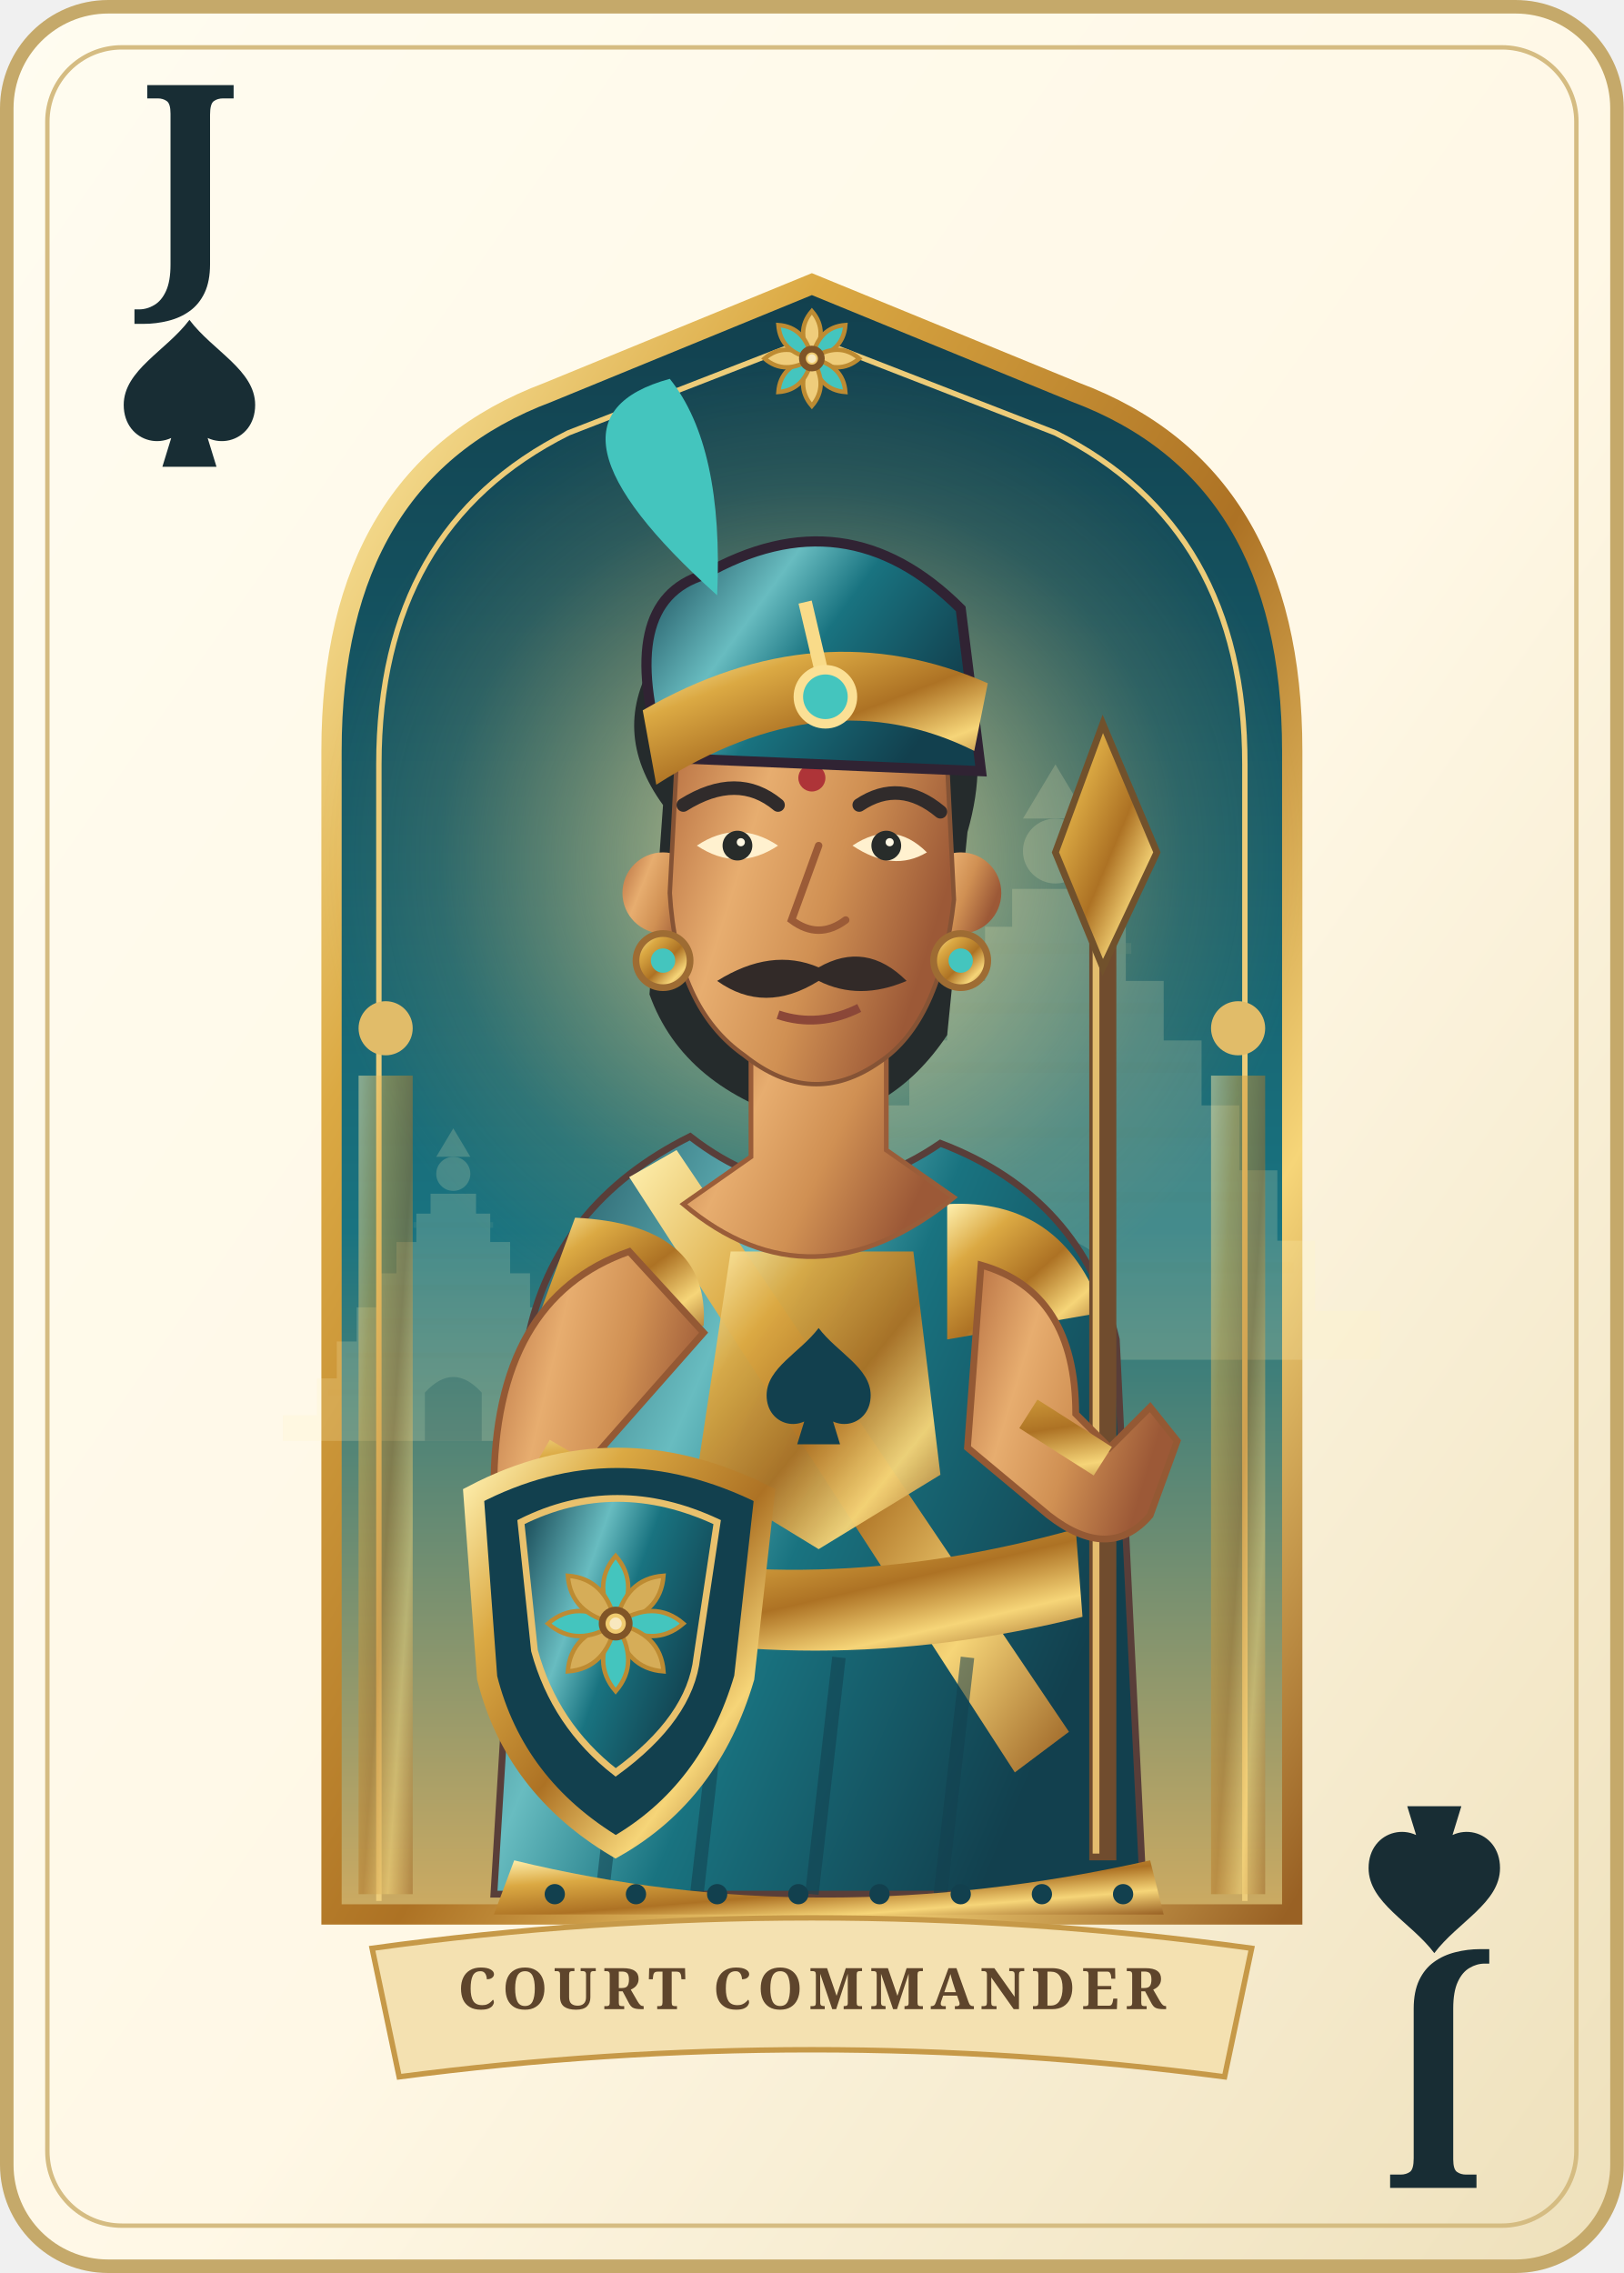
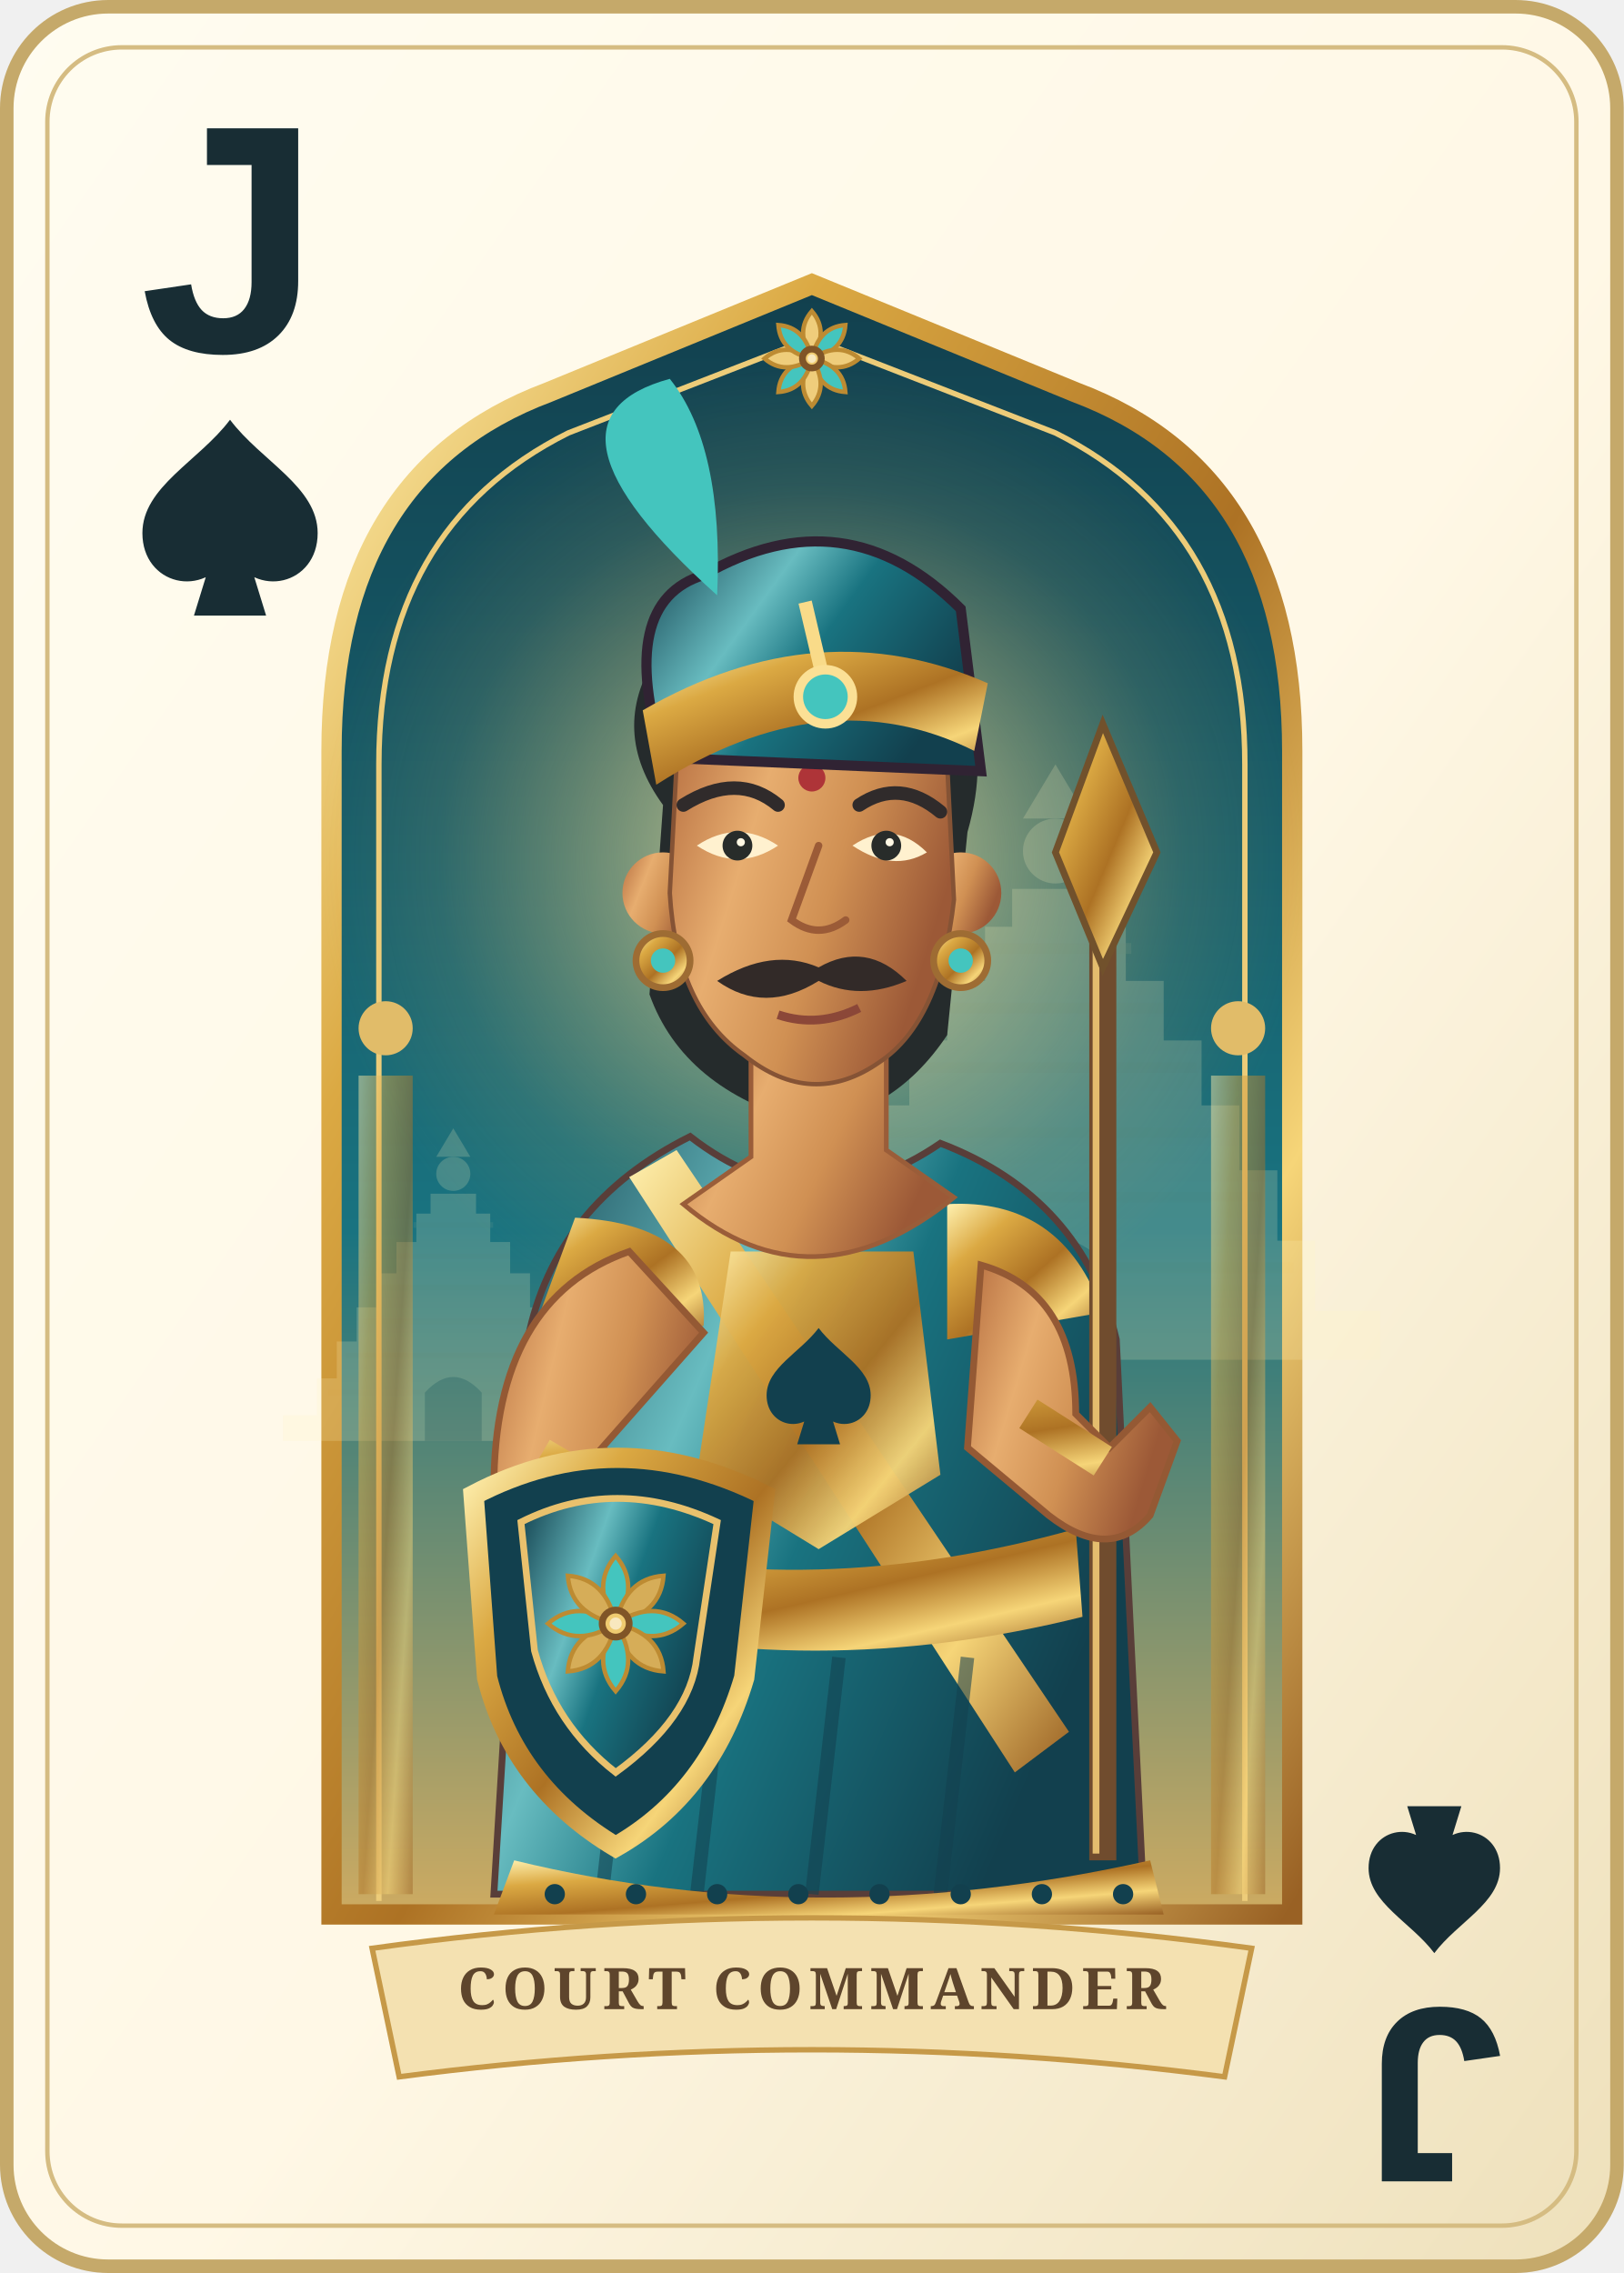
<svg xmlns="http://www.w3.org/2000/svg" width="240" height="336" viewBox="0 0 240 336" role="img" aria-label="J of spades; original Chola-inspired royal court illustration">
  <defs>
    <linearGradient id="paper" x1="0" y1="0" x2="1" y2="1">
      <stop stop-color="#fffcf0" />
      <stop offset=".55" stop-color="#fff8e6" />
      <stop offset="1" stop-color="#eee0ba" />
    </linearGradient>
    <linearGradient id="metal" x1="0" y1="0" x2="1" y2="1">
      <stop stop-color="#fff1b0" />
      <stop offset=".25" stop-color="#dba943" />
      <stop offset=".54" stop-color="#ad7224" />
      <stop offset=".77" stop-color="#f6d578" />
      <stop offset="1" stop-color="#996124" />
    </linearGradient>
    <linearGradient id="robe" x1="0" y1="0" x2="1" y2=".5">
      <stop stop-color="#12404e" />
      <stop offset=".38" stop-color="#68bcc0" />
      <stop offset=".59" stop-color="#197380" />
      <stop offset="1" stop-color="#12404e" />
    </linearGradient>
    <linearGradient id="skin" x1="0" y1="0" x2="1" y2=".4">
      <stop stop-color="#b66e40" />
      <stop offset=".35" stop-color="#e7ad6f" />
      <stop offset=".65" stop-color="#d09053" />
      <stop offset="1" stop-color="#9c5937" />
    </linearGradient>
    <linearGradient id="arch" x1="0" y1="0" x2="0" y2="1">
      <stop stop-color="#12404e" />
      <stop offset=".58" stop-color="#197380" />
      <stop offset="1" stop-color="#cbaa62" />
    </linearGradient>
    <radialGradient id="halo">
      <stop stop-color="#fff0ad" stop-opacity=".8" />
      <stop offset=".75" stop-color="#dfb963" stop-opacity=".12" />
      <stop offset="1" stop-color="#d6a341" stop-opacity="0" />
    </radialGradient>
  </defs>
  <rect x="1" y="1" width="238" height="334" rx="15" fill="url(#paper)" stroke="#c5a96a" stroke-width="2" />
  <rect x="7" y="7" width="226" height="322" rx="11" fill="none" stroke="#d5bc82" stroke-width=".65" />
-   <path d="M49 283V111Q49 70 81 58L120 42L159 58Q191 70 191 111V283Z" fill="url(#arch)" stroke="url(#metal)" stroke-width="3" />
-   <circle cx="120" cy="127" r="73" fill="url(#halo)" />
-   <g opacity=".19">
-     <g transform="translate(156 201) scale(0.8)" fill="#fff3c1">
-       <path d="M-60 0H60V-9H48V-22H41V-35H34V-47H27V-59H20V-70H13V-80H8V-87H-8V-80H-13V-70H-20V-59H-27V-47H-34V-35H-41V-22H-48V-9H-60Z" />
-       <circle cx="0" cy="-94" r="6" fill="#fff3c1" />
-       <path d="M-6-100L0-110L6-100Z" fill="#fff3c1" />
-       <path d="M-44 -17L44 -17" fill="none" stroke="#fce4a4" stroke-width="2" opacity=".35" />
-       <path d="M-38 -30L38 -30" fill="none" stroke="#fce4a4" stroke-width="2" opacity=".35" />
-       <path d="M-32 -42L32 -42" fill="none" stroke="#fce4a4" stroke-width="2" opacity=".35" />
-       <path d="M-26 -54L26 -54" fill="none" stroke="#fce4a4" stroke-width="2" opacity=".35" />
-       <path d="M-20 -65L20 -65" fill="none" stroke="#fce4a4" stroke-width="2" opacity=".35" />
-       <path d="M-14 -76L14 -76" fill="none" stroke="#fce4a4" stroke-width="2" opacity=".35" />
-       <path d="M-10 0V-17Q0-28 10-17V0Z" fill="#173e40" opacity=".55" />
-     </g>
-     <g transform="translate(67 213) scale(0.42)" fill="#fff3c1">
-       <path d="M-60 0H60V-9H48V-22H41V-35H34V-47H27V-59H20V-70H13V-80H8V-87H-8V-80H-13V-70H-20V-59H-27V-47H-34V-35H-41V-22H-48V-9H-60Z" />
-       <circle cx="0" cy="-94" r="6" fill="#fff3c1" />
-       <path d="M-6-100L0-110L6-100Z" fill="#fff3c1" />
-       <path d="M-44 -17L44 -17" fill="none" stroke="#fce4a4" stroke-width="2" opacity=".35" />
-       <path d="M-38 -30L38 -30" fill="none" stroke="#fce4a4" stroke-width="2" opacity=".35" />
-       <path d="M-32 -42L32 -42" fill="none" stroke="#fce4a4" stroke-width="2" opacity=".35" />
-       <path d="M-26 -54L26 -54" fill="none" stroke="#fce4a4" stroke-width="2" opacity=".35" />
-       <path d="M-20 -65L20 -65" fill="none" stroke="#fce4a4" stroke-width="2" opacity=".35" />
-       <path d="M-14 -76L14 -76" fill="none" stroke="#fce4a4" stroke-width="2" opacity=".35" />
-       <path d="M-10 0V-17Q0-28 10-17V0Z" fill="#173e40" opacity=".55" />
-     </g>
+   <g id="card-art">
+     <path d="M49 283V111Q49 70 81 58L120 42L159 58Q191 70 191 111V283Z" fill="url(#arch)" stroke="url(#metal)" stroke-width="3" />
+     <circle cx="120" cy="127" r="73" fill="url(#halo)" />
+     <g opacity=".19">
+       <g transform="translate(156 201) scale(0.8)" fill="#fff3c1">
+         <path d="M-60 0H60V-9H48V-22H41V-35H34V-47H27V-59H20V-70H13V-80H8V-87H-8V-80H-13V-70H-20V-59H-27V-47H-34V-35H-41V-22H-48V-9H-60Z" />
+         <circle cx="0" cy="-94" r="6" fill="#fff3c1" />
+         <path d="M-6-100L0-110L6-100Z" fill="#fff3c1" />
+         <path d="M-44 -17L44 -17" fill="none" stroke="#fce4a4" stroke-width="2" opacity=".35" />
+         <path d="M-38 -30L38 -30" fill="none" stroke="#fce4a4" stroke-width="2" opacity=".35" />
+         <path d="M-32 -42L32 -42" fill="none" stroke="#fce4a4" stroke-width="2" opacity=".35" />
+         <path d="M-26 -54L26 -54" fill="none" stroke="#fce4a4" stroke-width="2" opacity=".35" />
+         <path d="M-20 -65L20 -65" fill="none" stroke="#fce4a4" stroke-width="2" opacity=".35" />
+         <path d="M-14 -76L14 -76" fill="none" stroke="#fce4a4" stroke-width="2" opacity=".35" />
+         <path d="M-10 0V-17Q0-28 10-17V0Z" fill="#173e40" opacity=".55" />
+       </g>
+       <g transform="translate(67 213) scale(0.42)" fill="#fff3c1">
+         <path d="M-60 0H60V-9H48V-22H41V-35H34V-47H27V-59H20V-70H13V-80H8V-87H-8V-80H-13V-70H-20V-59H-27V-47H-34V-35H-41V-22H-48V-9H-60Z" />
+         <circle cx="0" cy="-94" r="6" fill="#fff3c1" />
+         <path d="M-6-100L0-110L6-100Z" fill="#fff3c1" />
+         <path d="M-44 -17L44 -17" fill="none" stroke="#fce4a4" stroke-width="2" opacity=".35" />
+         <path d="M-38 -30L38 -30" fill="none" stroke="#fce4a4" stroke-width="2" opacity=".35" />
+         <path d="M-32 -42L32 -42" fill="none" stroke="#fce4a4" stroke-width="2" opacity=".35" />
+         <path d="M-26 -54L26 -54" fill="none" stroke="#fce4a4" stroke-width="2" opacity=".35" />
+         <path d="M-20 -65L20 -65" fill="none" stroke="#fce4a4" stroke-width="2" opacity=".35" />
+         <path d="M-14 -76L14 -76" fill="none" stroke="#fce4a4" stroke-width="2" opacity=".35" />
+         <path d="M-10 0V-17Q0-28 10-17V0Z" fill="#173e40" opacity=".55" />
+       </g>
+     </g>
+     <path d="M56 281V113Q56 78 84 64L120 50L156 64Q184 78 184 113V281" fill="none" stroke="#edcc79" stroke-width=".8" />
+     <path d="M53 280V159H61V280Z" fill="url(#metal)" opacity=".48" />
+     <circle cx="57" cy="152" r="4" fill="#e1bc69" />
+     <path d="M179 280V159H187V280Z" fill="url(#metal)" opacity=".48" />
+     <circle cx="183" cy="152" r="4" fill="#e1bc69" />
+     <g transform="translate(120 53)">
+       <g transform="rotate(0)">
+         <path d="M0 0Q-2.59 -3.99 0 -7Q2.59 -3.99 0 0Z" fill="#efcd7b" stroke="#bd8b32" stroke-width=".65" />
+       </g>
+       <g transform="rotate(45)">
+         <path d="M0 0Q-2.59 -3.99 0 -7Q2.59 -3.99 0 0Z" fill="#44c5be" stroke="#bd8b32" stroke-width=".65" />
+       </g>
+       <g transform="rotate(90)">
+         <path d="M0 0Q-2.59 -3.99 0 -7Q2.59 -3.99 0 0Z" fill="#efcd7b" stroke="#bd8b32" stroke-width=".65" />
+       </g>
+       <g transform="rotate(135)">
+         <path d="M0 0Q-2.59 -3.99 0 -7Q2.59 -3.99 0 0Z" fill="#44c5be" stroke="#bd8b32" stroke-width=".65" />
+       </g>
+       <g transform="rotate(180)">
+         <path d="M0 0Q-2.59 -3.99 0 -7Q2.59 -3.99 0 0Z" fill="#efcd7b" stroke="#bd8b32" stroke-width=".65" />
+       </g>
+       <g transform="rotate(225)">
+         <path d="M0 0Q-2.59 -3.99 0 -7Q2.59 -3.99 0 0Z" fill="#44c5be" stroke="#bd8b32" stroke-width=".65" />
+       </g>
+       <g transform="rotate(270)">
+         <path d="M0 0Q-2.59 -3.99 0 -7Q2.59 -3.99 0 0Z" fill="#efcd7b" stroke="#bd8b32" stroke-width=".65" />
+       </g>
+       <g transform="rotate(315)">
+         <path d="M0 0Q-2.59 -3.99 0 -7Q2.59 -3.99 0 0Z" fill="#44c5be" stroke="#bd8b32" stroke-width=".65" />
+       </g>
+       <circle cx="0" cy="0" r="1.4" fill="#efcb70" stroke="#805527" stroke-width="1" />
+       <circle cx="0" cy="0" r="0.63" fill="#ffffff" opacity=".55" />
+     </g>
+     <path d="M102 168Q120 182 139 169Q160 177 165 198L169 280H73L78 198Q82 178 102 168Z" fill="url(#robe)" stroke="#593e39" stroke-width="1" />
+     <path d="M93 174L100 170L158 256L150 262Z" fill="url(#metal)" />
+     <path d="M85 228Q120 237 159 226L160 239Q120 249 82 239Z" fill="url(#metal)" />
+     <path d="M93 245L89 280" fill="none" stroke="#12404e" stroke-width="2" opacity=".55" />
+     <path d="M107 245L103 280" fill="none" stroke="#12404e" stroke-width="2" opacity=".55" />
+     <path d="M124 245L120 280" fill="none" stroke="#12404e" stroke-width="2" opacity=".55" />
+     <path d="M143 245L139 280" fill="none" stroke="#12404e" stroke-width="2" opacity=".55" />
+     <path d="M85 180Q105 181 104 196L78 199Z" fill="url(#metal)" />
+     <path d="M140 178Q157 177 163 194L140 198Z" fill="url(#metal)" />
+     <path d="M108 185H135L139 218L121 229L103 218Z" fill="url(#metal)" opacity=".95" />
+     <g transform="translate(121 204) rotate(0) scale(0.452381)">
+       <path d="M0-17C-6-9-17-4-17 5C-17 15-5 18 0 9C5 18 17 15 17 5C17-4 6-9 0-17ZM-3 8L-7 21H7L3 8Z" fill="#12404e" />
+     </g>
+     <path d="M76 275Q121 286 170 275L172 283H73Z" fill="url(#metal)" />
+     <circle cx="82" cy="280" r="1.5" fill="#12404e" />
+     <circle cx="94" cy="280" r="1.5" fill="#12404e" />
+     <circle cx="106" cy="280" r="1.5" fill="#12404e" />
+     <circle cx="118" cy="280" r="1.5" fill="#12404e" />
+     <circle cx="130" cy="280" r="1.5" fill="#12404e" />
+     <circle cx="142" cy="280" r="1.5" fill="#12404e" />
+     <circle cx="154" cy="280" r="1.5" fill="#12404e" />
+     <circle cx="166" cy="280" r="1.5" fill="#12404e" />
+     <path d="M163 129L163 275" fill="none" stroke="#704c2e" stroke-width="4" />
+     <path d="M162 129L162 274" fill="none" stroke="#e4bd6e" stroke-width="1" />
+     <path d="M163 107L171 126L163 143L156 126Z" fill="url(#metal)" stroke="#71512c" stroke-width="1" />
+     <path d="M93 185Q73 192 73 220L88 237L104 226L89 214L104 197Z" fill="url(#skin)" stroke="#945934" stroke-width="1" />
+     <path d="M145 187Q159 191 159 209L164 214L170 208L174 213L170 224Q164 231 155 224L143 214Z" fill="url(#skin)" stroke="#945934" stroke-width="1" />
+     <path d="M152 209L163 216M80 215L92 222" fill="none" stroke="url(#metal)" stroke-width="5" />
+     <path d="M70 221Q91 210 113 221L110 248Q105 265 91 273Q76 264 72 248Z" fill="#12404e" stroke="url(#metal)" stroke-width="3" />
+     <path d="M77 225Q91 218 106 225L103 245Q102 254 91 262Q82 255 79 244Z" fill="url(#robe)" stroke="#e9c16d" stroke-width="1" />
+     <g transform="translate(91 240)">
+       <g transform="rotate(0)">
+         <path d="M0 0Q-3.7 -5.7 0 -10Q3.7 -5.7 0 0Z" fill="#44c5be" stroke="#bd8b32" stroke-width=".65" />
+       </g>
+       <g transform="rotate(45)">
+         <path d="M0 0Q-3.7 -5.7 0 -10Q3.7 -5.7 0 0Z" fill="#d6ad58" stroke="#bd8b32" stroke-width=".65" />
+       </g>
+       <g transform="rotate(90)">
+         <path d="M0 0Q-3.7 -5.7 0 -10Q3.7 -5.7 0 0Z" fill="#44c5be" stroke="#bd8b32" stroke-width=".65" />
+       </g>
+       <g transform="rotate(135)">
+         <path d="M0 0Q-3.7 -5.7 0 -10Q3.7 -5.7 0 0Z" fill="#d6ad58" stroke="#bd8b32" stroke-width=".65" />
+       </g>
+       <g transform="rotate(180)">
+         <path d="M0 0Q-3.7 -5.7 0 -10Q3.7 -5.7 0 0Z" fill="#44c5be" stroke="#bd8b32" stroke-width=".65" />
+       </g>
+       <g transform="rotate(225)">
+         <path d="M0 0Q-3.7 -5.7 0 -10Q3.7 -5.7 0 0Z" fill="#d6ad58" stroke="#bd8b32" stroke-width=".65" />
+       </g>
+       <g transform="rotate(270)">
+         <path d="M0 0Q-3.7 -5.7 0 -10Q3.7 -5.7 0 0Z" fill="#44c5be" stroke="#bd8b32" stroke-width=".65" />
+       </g>
+       <g transform="rotate(315)">
+         <path d="M0 0Q-3.7 -5.7 0 -10Q3.7 -5.7 0 0Z" fill="#d6ad58" stroke="#bd8b32" stroke-width=".65" />
+       </g>
+       <circle cx="0" cy="0" r="2" fill="#efcb70" stroke="#805527" stroke-width="1" />
+       <circle cx="0" cy="0" r="0.9" fill="#ffffff" opacity=".55" />
+     </g>
+     <path d="M98 119Q90 108 97 97Q112 85 131 93Q149 102 143 123L140 153Q132 165 119 166Q101 161 96 147Z" fill="#252b2c" />
+     <path d="M111 152L111 171L101 178Q120 194 141 177L131 170V152Z" fill="url(#skin)" stroke="#9a5d39" stroke-width=".7" />
+     <circle cx="98" cy="132" r="6" fill="url(#skin)" />
+     <circle cx="142" cy="132" r="6" fill="url(#skin)" />
+     <path d="M100 113Q119 101 140 113L141 133Q139 151 130 157Q120 164 110 156Q100 149 99 132Z" fill="url(#skin)" stroke="#855335" stroke-width=".65" />
+     <path d="M101 119Q109 114 115 119M127 119Q133 115 139 120" fill="none" stroke="#302b2b" stroke-width="2" stroke-linecap="round" />
+     <path d="M103 125Q109 121 115 125Q109 129 103 125ZM126 125Q132 121 137 126Q132 129 126 125Z" fill="#fff1cf" />
+     <circle cx="109" cy="125" r="2.2" fill="#282c2a" />
+     <circle cx="131" cy="125" r="2.2" fill="#282c2a" />
+     <circle cx="109.5" cy="124.5" r="0.6" fill="#fff8e4" />
+     <circle cx="131.5" cy="124.5" r="0.6" fill="#fff8e4" />
+     <path d="M121 125L117 136Q121 139 125 136" fill="none" stroke="#9b5b37" stroke-width="1.1" stroke-linecap="round" />
+     <path d="M115 150Q121 152 127 149" fill="none" stroke="#8b4738" stroke-width="1.3" />
+     <path d="M106 145Q114 140 121 143Q128 139 134 145Q127 148 121 145Q113 150 106 145Z" fill="#322a28" />
+     <circle cx="120" cy="115" r="2" fill="#ae3438" />
+     <circle cx="98" cy="142" r="4" fill="url(#metal)" stroke="#9e6c33" stroke-width="1" />
+     <circle cx="98" cy="142" r="1.8" fill="#44c5be" />
+     <circle cx="142" cy="142" r="4" fill="url(#metal)" stroke="#9e6c33" stroke-width="1" />
+     <circle cx="142" cy="142" r="1.8" fill="#44c5be" />
+     <path d="M98 112Q91 89 104 85Q125 73 142 90L145 114Z" fill="url(#robe)" stroke="#302333" stroke-width="1.5" />
+     <path d="M95 105Q121 90 146 101L144 111Q122 100 97 116Z" fill="url(#metal)" />
+     <path d="M106 88Q77 62 99 56Q107 66 106 88Z" fill="#44c5be" />
+     <path d="M119 89L123 106" fill="none" stroke="#f9db89" stroke-width="2" />
+     <circle cx="122" cy="103" r="4" fill="#44c5be" stroke="#fbe095" stroke-width="1.4" />
+     <path d="M55 288Q120 279 185 288L181 307Q120 299 59 307Z" fill="#f4e1b1" stroke="#c69948" stroke-width=".8" />
+     <text x="120" y="297" text-anchor="middle" fill="#5e452c" font-family="Georgia,serif" font-size="8.5" font-weight="bold" letter-spacing=".9">COURT COMMANDER</text>
  </g>
-   <path d="M56 281V113Q56 78 84 64L120 50L156 64Q184 78 184 113V281" fill="none" stroke="#edcc79" stroke-width=".8" />
-   <path d="M53 280V159H61V280Z" fill="url(#metal)" opacity=".48" />
-   <circle cx="57" cy="152" r="4" fill="#e1bc69" />
-   <path d="M179 280V159H187V280Z" fill="url(#metal)" opacity=".48" />
-   <circle cx="183" cy="152" r="4" fill="#e1bc69" />
-   <g transform="translate(120 53)">
-     <g transform="rotate(0)">
-       <path d="M0 0Q-2.59 -3.99 0 -7Q2.59 -3.99 0 0Z" fill="#efcd7b" stroke="#bd8b32" stroke-width=".65" />
-     </g>
-     <g transform="rotate(45)">
-       <path d="M0 0Q-2.59 -3.99 0 -7Q2.59 -3.99 0 0Z" fill="#44c5be" stroke="#bd8b32" stroke-width=".65" />
-     </g>
-     <g transform="rotate(90)">
-       <path d="M0 0Q-2.59 -3.99 0 -7Q2.59 -3.99 0 0Z" fill="#efcd7b" stroke="#bd8b32" stroke-width=".65" />
-     </g>
-     <g transform="rotate(135)">
-       <path d="M0 0Q-2.59 -3.99 0 -7Q2.59 -3.99 0 0Z" fill="#44c5be" stroke="#bd8b32" stroke-width=".65" />
-     </g>
-     <g transform="rotate(180)">
-       <path d="M0 0Q-2.59 -3.99 0 -7Q2.59 -3.99 0 0Z" fill="#efcd7b" stroke="#bd8b32" stroke-width=".65" />
-     </g>
-     <g transform="rotate(225)">
-       <path d="M0 0Q-2.59 -3.99 0 -7Q2.59 -3.99 0 0Z" fill="#44c5be" stroke="#bd8b32" stroke-width=".65" />
-     </g>
-     <g transform="rotate(270)">
-       <path d="M0 0Q-2.59 -3.99 0 -7Q2.59 -3.99 0 0Z" fill="#efcd7b" stroke="#bd8b32" stroke-width=".65" />
-     </g>
-     <g transform="rotate(315)">
-       <path d="M0 0Q-2.59 -3.99 0 -7Q2.59 -3.99 0 0Z" fill="#44c5be" stroke="#bd8b32" stroke-width=".65" />
-     </g>
-     <circle cx="0" cy="0" r="1.4" fill="#efcb70" stroke="#805527" stroke-width="1" />
-     <circle cx="0" cy="0" r="0.63" fill="#ffffff" opacity=".55" />
+   <g id="primary-index">
+     <text id="index-rank" x="34" y="52" text-anchor="middle" fill="#182d34" font-family="Arial,Helvetica,sans-serif" font-weight="700" font-size="48">J</text>
+     <g id="index-suit">
+       <g transform="translate(34 75) rotate(0) scale(0.7619048)">
+         <path d="M0-17C-6-9-17-4-17 5C-17 15-5 18 0 9C5 18 17 15 17 5C17-4 6-9 0-17ZM-3 8L-7 21H7L3 8Z" fill="#182d34" />
+       </g>
+     </g>
  </g>
-   <path d="M102 168Q120 182 139 169Q160 177 165 198L169 280H73L78 198Q82 178 102 168Z" fill="url(#robe)" stroke="#593e39" stroke-width="1" />
-   <path d="M93 174L100 170L158 256L150 262Z" fill="url(#metal)" />
-   <path d="M85 228Q120 237 159 226L160 239Q120 249 82 239Z" fill="url(#metal)" />
-   <path d="M93 245L89 280" fill="none" stroke="#12404e" stroke-width="2" opacity=".55" />
-   <path d="M107 245L103 280" fill="none" stroke="#12404e" stroke-width="2" opacity=".55" />
-   <path d="M124 245L120 280" fill="none" stroke="#12404e" stroke-width="2" opacity=".55" />
-   <path d="M143 245L139 280" fill="none" stroke="#12404e" stroke-width="2" opacity=".55" />
-   <path d="M85 180Q105 181 104 196L78 199Z" fill="url(#metal)" />
-   <path d="M140 178Q157 177 163 194L140 198Z" fill="url(#metal)" />
-   <path d="M108 185H135L139 218L121 229L103 218Z" fill="url(#metal)" opacity=".95" />
-   <g transform="translate(121 204) rotate(0) scale(0.452381)">
-     <path d="M0-17C-6-9-17-4-17 5C-17 15-5 18 0 9C5 18 17 15 17 5C17-4 6-9 0-17ZM-3 8L-7 21H7L3 8Z" fill="#12404e" />
-   </g>
-   <path d="M76 275Q121 286 170 275L172 283H73Z" fill="url(#metal)" />
-   <circle cx="82" cy="280" r="1.5" fill="#12404e" />
-   <circle cx="94" cy="280" r="1.5" fill="#12404e" />
-   <circle cx="106" cy="280" r="1.5" fill="#12404e" />
-   <circle cx="118" cy="280" r="1.5" fill="#12404e" />
-   <circle cx="130" cy="280" r="1.5" fill="#12404e" />
-   <circle cx="142" cy="280" r="1.5" fill="#12404e" />
-   <circle cx="154" cy="280" r="1.5" fill="#12404e" />
-   <circle cx="166" cy="280" r="1.5" fill="#12404e" />
-   <path d="M163 129L163 275" fill="none" stroke="#704c2e" stroke-width="4" />
-   <path d="M162 129L162 274" fill="none" stroke="#e4bd6e" stroke-width="1" />
-   <path d="M163 107L171 126L163 143L156 126Z" fill="url(#metal)" stroke="#71512c" stroke-width="1" />
-   <path d="M93 185Q73 192 73 220L88 237L104 226L89 214L104 197Z" fill="url(#skin)" stroke="#945934" stroke-width="1" />
-   <path d="M145 187Q159 191 159 209L164 214L170 208L174 213L170 224Q164 231 155 224L143 214Z" fill="url(#skin)" stroke="#945934" stroke-width="1" />
-   <path d="M152 209L163 216M80 215L92 222" fill="none" stroke="url(#metal)" stroke-width="5" />
-   <path d="M70 221Q91 210 113 221L110 248Q105 265 91 273Q76 264 72 248Z" fill="#12404e" stroke="url(#metal)" stroke-width="3" />
-   <path d="M77 225Q91 218 106 225L103 245Q102 254 91 262Q82 255 79 244Z" fill="url(#robe)" stroke="#e9c16d" stroke-width="1" />
-   <g transform="translate(91 240)">
-     <g transform="rotate(0)">
-       <path d="M0 0Q-3.7 -5.7 0 -10Q3.7 -5.7 0 0Z" fill="#44c5be" stroke="#bd8b32" stroke-width=".65" />
-     </g>
-     <g transform="rotate(45)">
-       <path d="M0 0Q-3.7 -5.7 0 -10Q3.7 -5.7 0 0Z" fill="#d6ad58" stroke="#bd8b32" stroke-width=".65" />
-     </g>
-     <g transform="rotate(90)">
-       <path d="M0 0Q-3.7 -5.7 0 -10Q3.7 -5.7 0 0Z" fill="#44c5be" stroke="#bd8b32" stroke-width=".65" />
-     </g>
-     <g transform="rotate(135)">
-       <path d="M0 0Q-3.7 -5.7 0 -10Q3.7 -5.7 0 0Z" fill="#d6ad58" stroke="#bd8b32" stroke-width=".65" />
-     </g>
-     <g transform="rotate(180)">
-       <path d="M0 0Q-3.7 -5.7 0 -10Q3.7 -5.7 0 0Z" fill="#44c5be" stroke="#bd8b32" stroke-width=".65" />
-     </g>
-     <g transform="rotate(225)">
-       <path d="M0 0Q-3.7 -5.7 0 -10Q3.7 -5.7 0 0Z" fill="#d6ad58" stroke="#bd8b32" stroke-width=".65" />
-     </g>
-     <g transform="rotate(270)">
-       <path d="M0 0Q-3.7 -5.7 0 -10Q3.7 -5.7 0 0Z" fill="#44c5be" stroke="#bd8b32" stroke-width=".65" />
-     </g>
-     <g transform="rotate(315)">
-       <path d="M0 0Q-3.7 -5.7 0 -10Q3.7 -5.7 0 0Z" fill="#d6ad58" stroke="#bd8b32" stroke-width=".65" />
-     </g>
-     <circle cx="0" cy="0" r="2" fill="#efcb70" stroke="#805527" stroke-width="1" />
-     <circle cx="0" cy="0" r="0.9" fill="#ffffff" opacity=".55" />
-   </g>
-   <path d="M98 119Q90 108 97 97Q112 85 131 93Q149 102 143 123L140 153Q132 165 119 166Q101 161 96 147Z" fill="#252b2c" />
-   <path d="M111 152L111 171L101 178Q120 194 141 177L131 170V152Z" fill="url(#skin)" stroke="#9a5d39" stroke-width=".7" />
-   <circle cx="98" cy="132" r="6" fill="url(#skin)" />
-   <circle cx="142" cy="132" r="6" fill="url(#skin)" />
-   <path d="M100 113Q119 101 140 113L141 133Q139 151 130 157Q120 164 110 156Q100 149 99 132Z" fill="url(#skin)" stroke="#855335" stroke-width=".65" />
-   <path d="M101 119Q109 114 115 119M127 119Q133 115 139 120" fill="none" stroke="#302b2b" stroke-width="2" stroke-linecap="round" />
-   <path d="M103 125Q109 121 115 125Q109 129 103 125ZM126 125Q132 121 137 126Q132 129 126 125Z" fill="#fff1cf" />
-   <circle cx="109" cy="125" r="2.2" fill="#282c2a" />
-   <circle cx="131" cy="125" r="2.2" fill="#282c2a" />
-   <circle cx="109.5" cy="124.5" r="0.6" fill="#fff8e4" />
-   <circle cx="131.5" cy="124.5" r="0.6" fill="#fff8e4" />
-   <path d="M121 125L117 136Q121 139 125 136" fill="none" stroke="#9b5b37" stroke-width="1.1" stroke-linecap="round" />
-   <path d="M115 150Q121 152 127 149" fill="none" stroke="#8b4738" stroke-width="1.3" />
-   <path d="M106 145Q114 140 121 143Q128 139 134 145Q127 148 121 145Q113 150 106 145Z" fill="#322a28" />
-   <circle cx="120" cy="115" r="2" fill="#ae3438" />
-   <circle cx="98" cy="142" r="4" fill="url(#metal)" stroke="#9e6c33" stroke-width="1" />
-   <circle cx="98" cy="142" r="1.8" fill="#44c5be" />
-   <circle cx="142" cy="142" r="4" fill="url(#metal)" stroke="#9e6c33" stroke-width="1" />
-   <circle cx="142" cy="142" r="1.8" fill="#44c5be" />
-   <path d="M98 112Q91 89 104 85Q125 73 142 90L145 114Z" fill="url(#robe)" stroke="#302333" stroke-width="1.5" />
-   <path d="M95 105Q121 90 146 101L144 111Q122 100 97 116Z" fill="url(#metal)" />
-   <path d="M106 88Q77 62 99 56Q107 66 106 88Z" fill="#44c5be" />
-   <path d="M119 89L123 106" fill="none" stroke="#f9db89" stroke-width="2" />
-   <circle cx="122" cy="103" r="4" fill="#44c5be" stroke="#fbe095" stroke-width="1.4" />
-   <path d="M55 288Q120 279 185 288L181 307Q120 299 59 307Z" fill="#f4e1b1" stroke="#c69948" stroke-width=".8" />
-   <text x="120" y="297" text-anchor="middle" fill="#5e452c" font-family="Georgia,serif" font-size="8.5" font-weight="bold" letter-spacing=".9">COURT COMMANDER</text>
-   <text x="28" y="39" text-anchor="middle" fill="#182d34" font-family="Georgia,serif" font-weight="bold" font-size="37">J</text>
-   <g transform="translate(28 57) rotate(0) scale(0.5714286)">
-     <path d="M0-17C-6-9-17-4-17 5C-17 15-5 18 0 9C5 18 17 15 17 5C17-4 6-9 0-17ZM-3 8L-7 21H7L3 8Z" fill="#182d34" />
-   </g>
-   <g transform="rotate(180 120 168)">
-     <text x="28" y="39" text-anchor="middle" fill="#182d34" font-family="Georgia,serif" font-weight="bold" font-size="37">J</text>
+   <g id="secondary-index" transform="rotate(180 120 168)">
+     <text x="28" y="39" text-anchor="middle" fill="#182d34" font-family="Arial,Helvetica,sans-serif" font-weight="700" font-size="37">J</text>
    <g transform="translate(28 57) rotate(0) scale(0.5714286)">
      <path d="M0-17C-6-9-17-4-17 5C-17 15-5 18 0 9C5 18 17 15 17 5C17-4 6-9 0-17ZM-3 8L-7 21H7L3 8Z" fill="#182d34" />
    </g>
  </g>
</svg>
